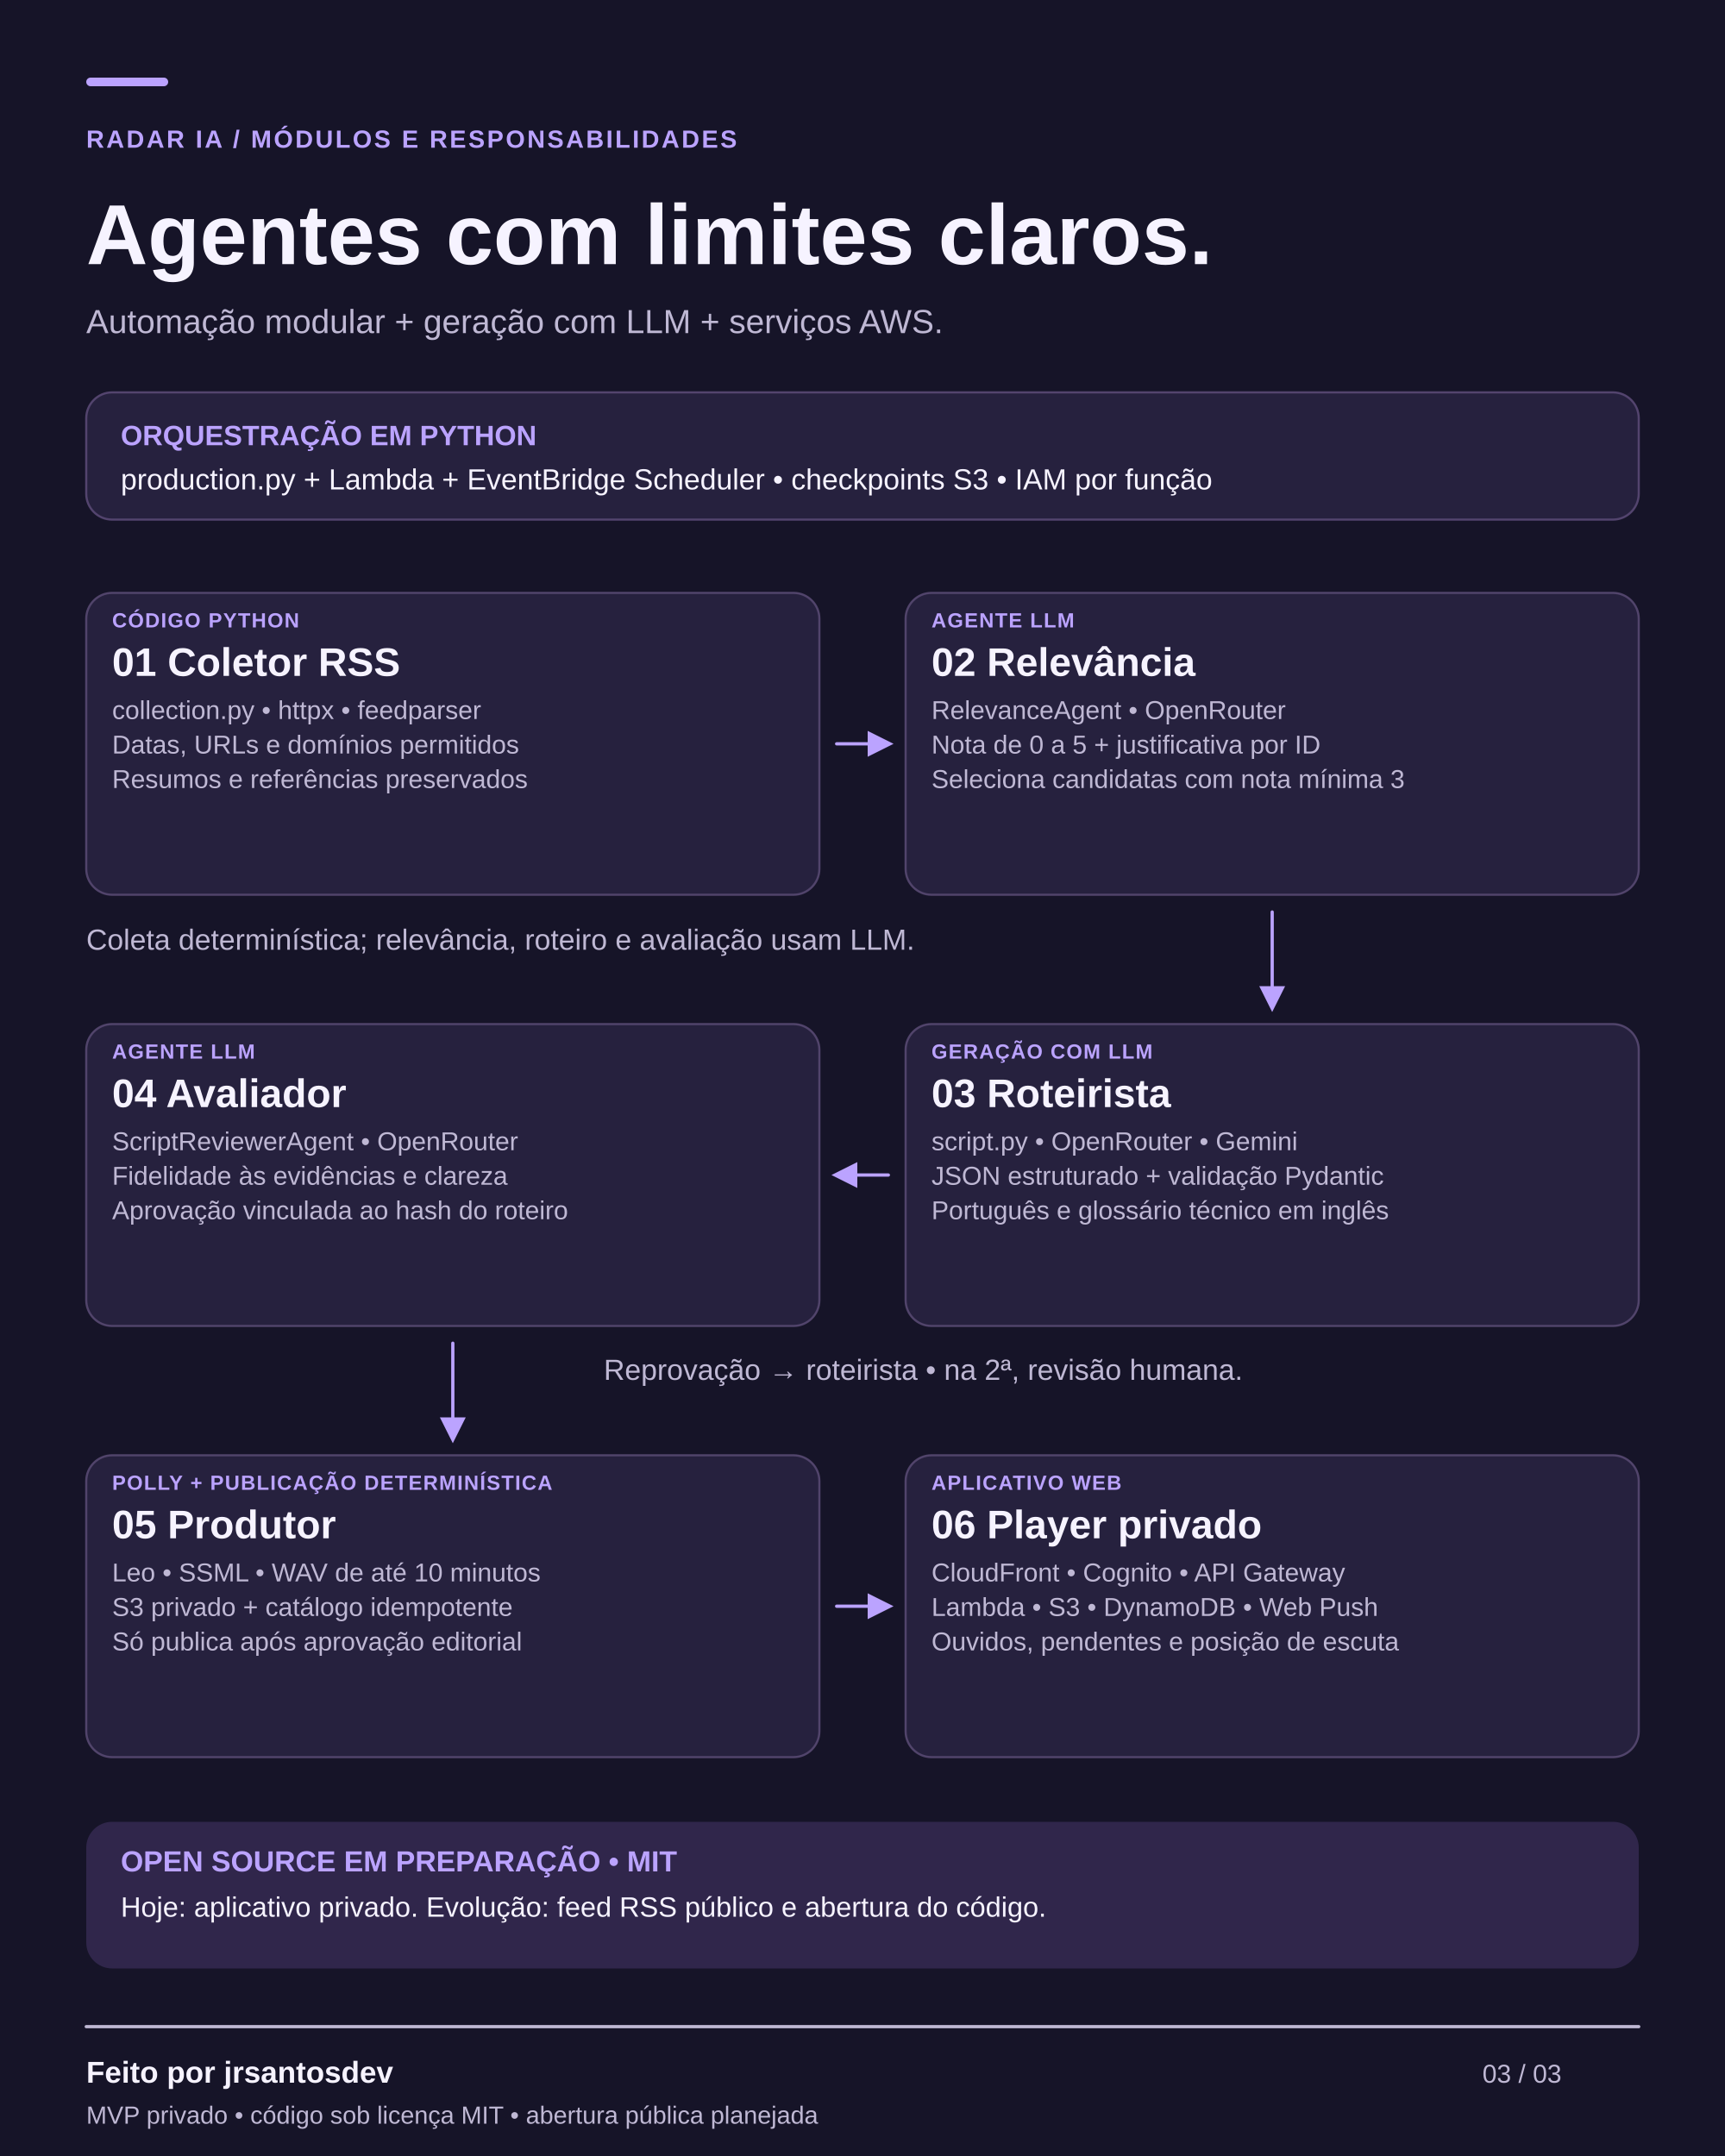
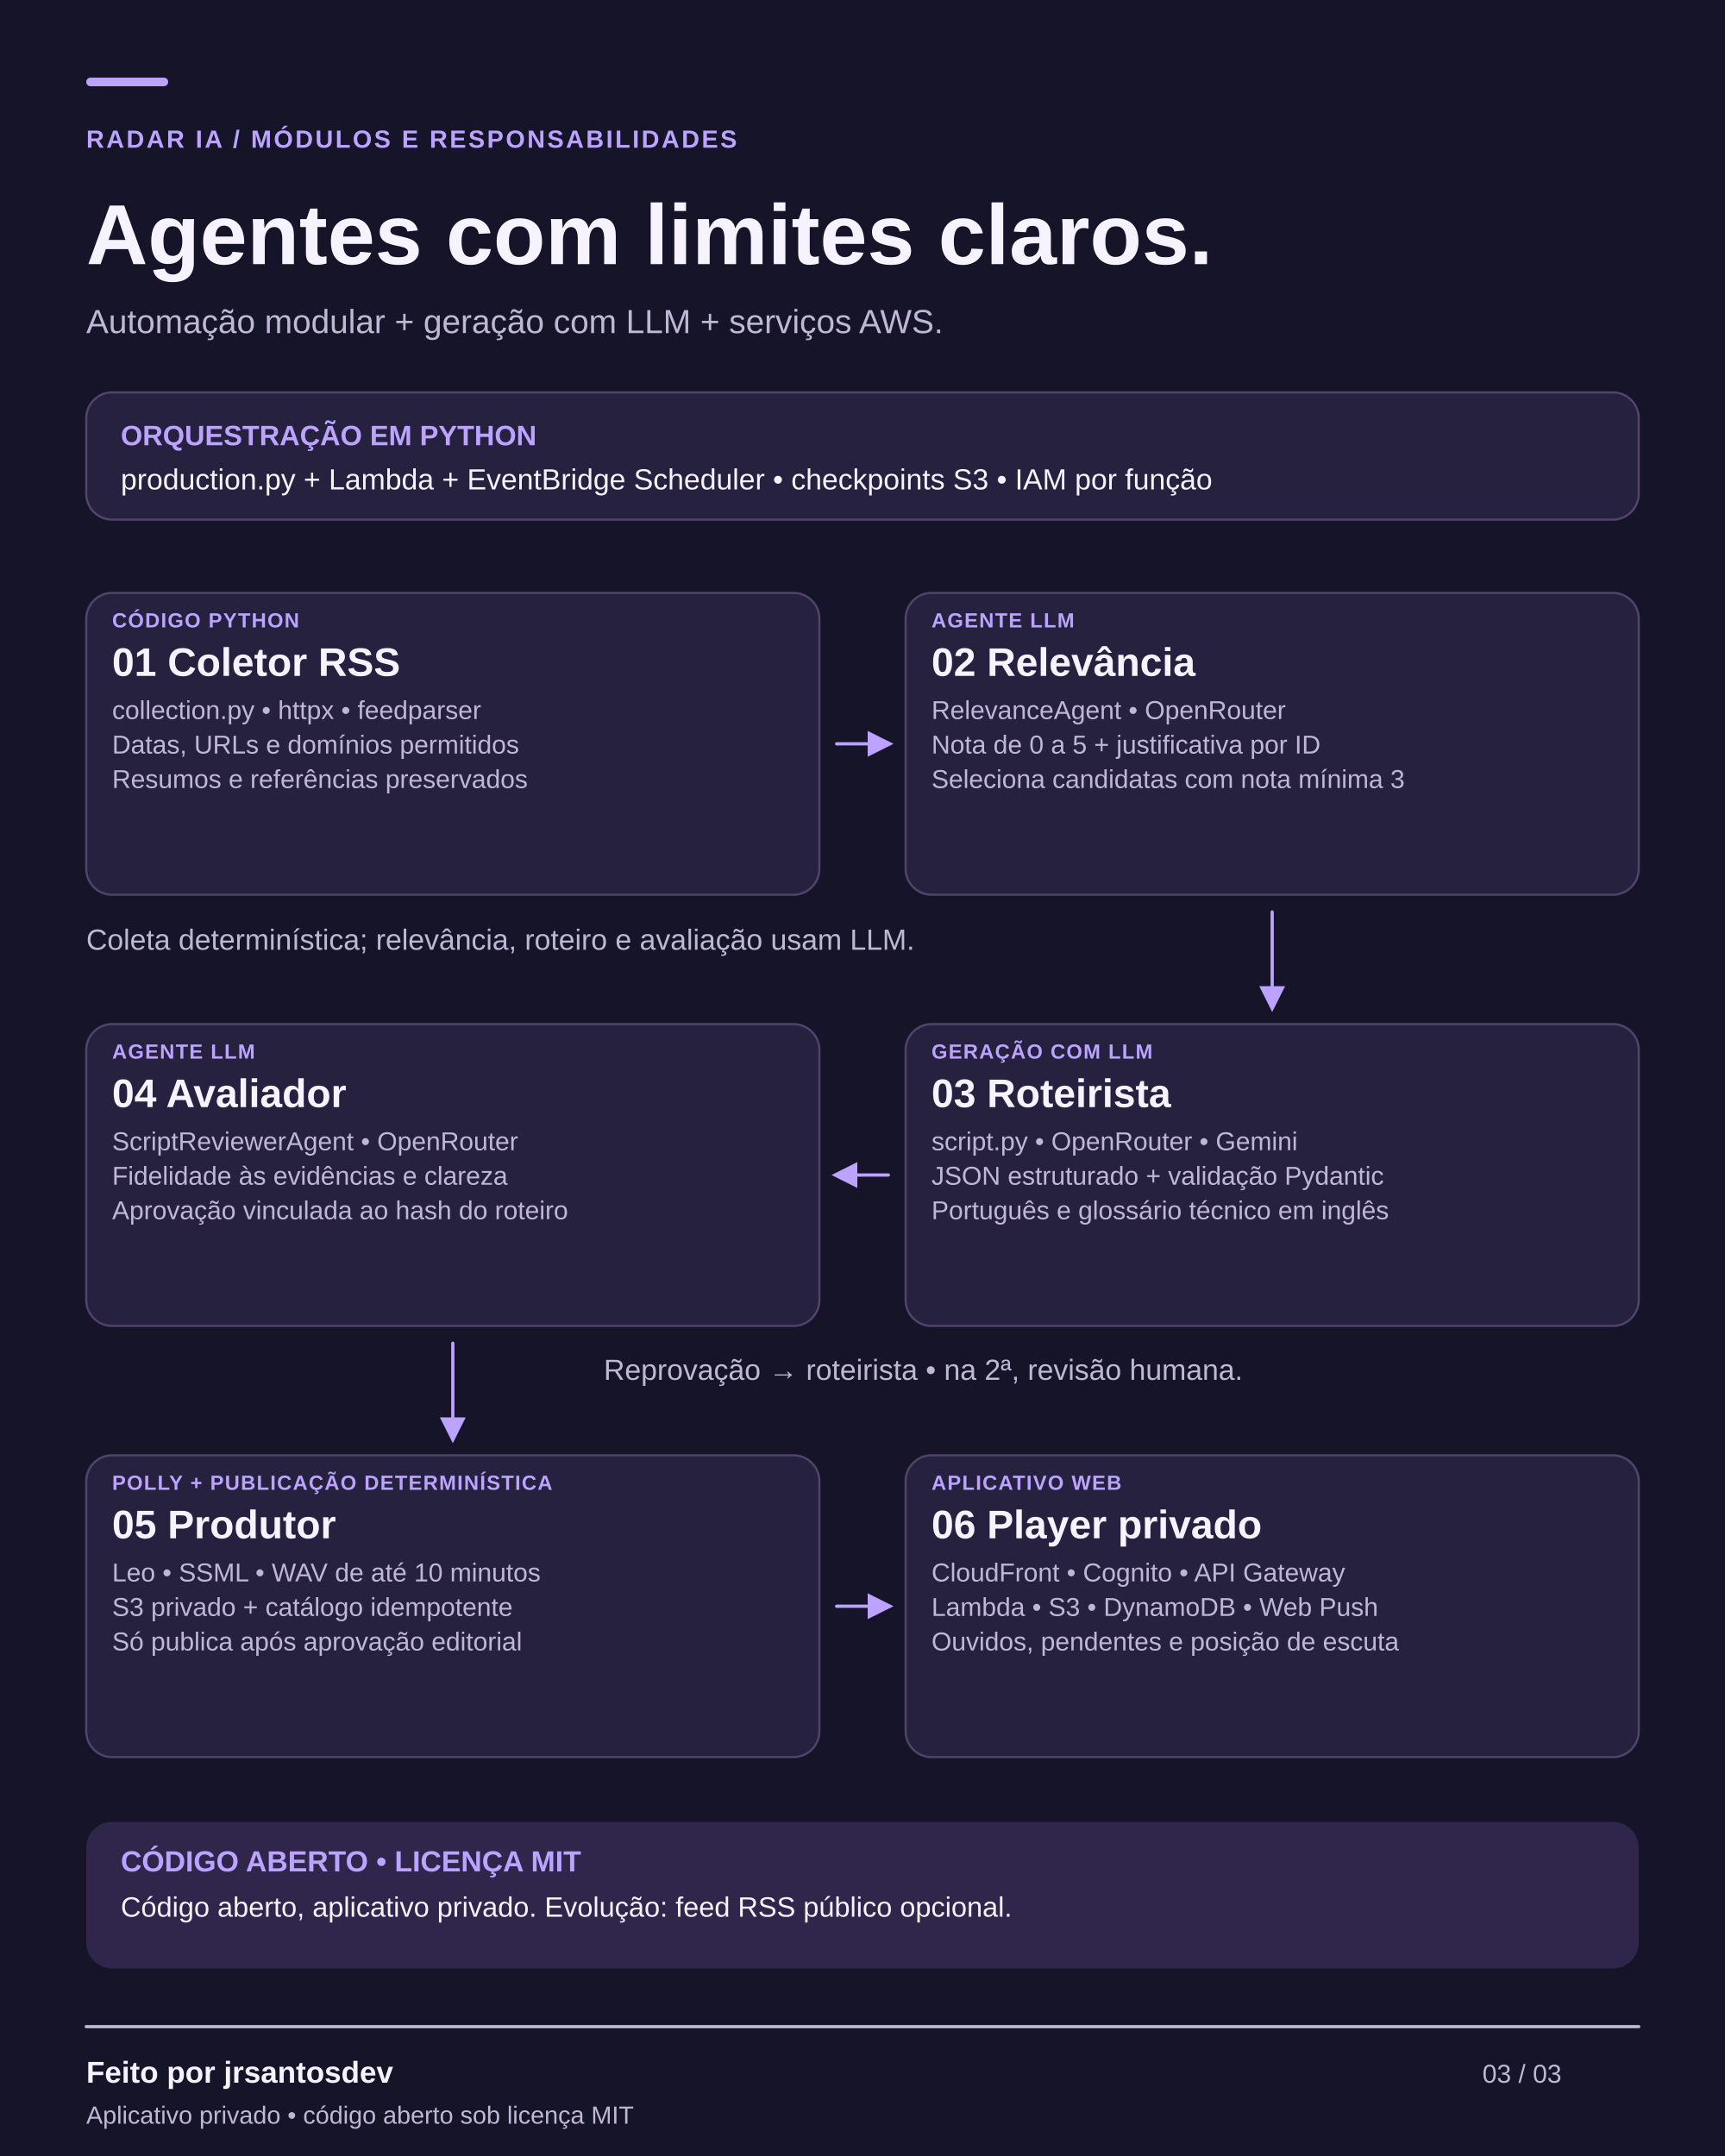
<svg xmlns="http://www.w3.org/2000/svg" width="1600" height="2000" viewBox="0 0 1600 2000" role="img">
  <defs>
    <marker id="arrow" viewBox="0 0 10 10" refX="8" refY="5" markerWidth="8" markerHeight="8" orient="auto-start-reverse">
      <path d="M 0 0 L 10 5 L 0 10 z" fill="#BBA3FF" />
    </marker>
  </defs>
  <rect width="1600" height="2000" fill="#161428" />
  <g font-family="Segoe UI, Arial, sans-serif">
    <rect x="80" y="72" width="76" height="8" rx="4" fill="#BBA3FF" stroke="none" stroke-width="2" />
    <text x="80" y="137" fill="#BBA3FF" font-size="23" font-weight="700" letter-spacing="2">RADAR IA  /  MÓDULOS E RESPONSABILIDADES</text>
    <text x="80" y="245" fill="#F6F3FF" font-size="79" font-weight="700" letter-spacing="0">Agentes com limites claros.</text>
    <text x="80" y="309" fill="#BFB8D4" font-size="31" font-weight="400" letter-spacing="0">Automação modular + geração com LLM + serviços AWS.</text>
    <rect x="80" y="364" width="1440" height="118" rx="24" fill="#26213E" stroke="#53446E" stroke-width="2" />
    <text x="112" y="413" fill="#BBA3FF" font-size="26" font-weight="700" letter-spacing="0">ORQUESTRAÇÃO EM PYTHON</text>
    <text x="112" y="454" fill="#F6F3FF" font-size="27" font-weight="400" letter-spacing="0">production.py + Lambda + EventBridge Scheduler • checkpoints S3 • IAM por função</text>
    <rect x="80" y="550" width="680" height="280" rx="24" fill="#26213E" stroke="#51446B" stroke-width="2" />
    <text x="104" y="582" fill="#BBA3FF" font-size="19" font-weight="700" letter-spacing="1">CÓDIGO PYTHON</text>
    <text x="104" y="627" fill="#F6F3FF" font-size="37" font-weight="650" letter-spacing="0">01  Coletor RSS</text>
    <text x="104" y="667" fill="#BFB8D4" font-size="24" font-weight="400" letter-spacing="0">collection.py • httpx • feedparser</text>
    <text x="104" y="699" fill="#BFB8D4" font-size="24" font-weight="400" letter-spacing="0">Datas, URLs e domínios permitidos</text>
    <text x="104" y="731" fill="#BFB8D4" font-size="24" font-weight="400" letter-spacing="0">Resumos e referências preservados</text>
    <rect x="840" y="550" width="680" height="280" rx="24" fill="#26213E" stroke="#51446B" stroke-width="2" />
    <text x="864" y="582" fill="#BBA3FF" font-size="19" font-weight="700" letter-spacing="1">AGENTE LLM</text>
    <text x="864" y="627" fill="#F6F3FF" font-size="37" font-weight="650" letter-spacing="0">02  Relevância</text>
    <text x="864" y="667" fill="#BFB8D4" font-size="24" font-weight="400" letter-spacing="0">RelevanceAgent • OpenRouter</text>
    <text x="864" y="699" fill="#BFB8D4" font-size="24" font-weight="400" letter-spacing="0">Nota de 0 a 5 + justificativa por ID</text>
    <text x="864" y="731" fill="#BFB8D4" font-size="24" font-weight="400" letter-spacing="0">Seleciona candidatas com nota mínima 3</text>
    <rect x="840" y="950" width="680" height="280" rx="24" fill="#26213E" stroke="#51446B" stroke-width="2" />
    <text x="864" y="982" fill="#BBA3FF" font-size="19" font-weight="700" letter-spacing="1">GERAÇÃO COM LLM</text>
    <text x="864" y="1027" fill="#F6F3FF" font-size="37" font-weight="650" letter-spacing="0">03  Roteirista</text>
    <text x="864" y="1067" fill="#BFB8D4" font-size="24" font-weight="400" letter-spacing="0">script.py • OpenRouter • Gemini</text>
    <text x="864" y="1099" fill="#BFB8D4" font-size="24" font-weight="400" letter-spacing="0">JSON estruturado + validação Pydantic</text>
    <text x="864" y="1131" fill="#BFB8D4" font-size="24" font-weight="400" letter-spacing="0">Português e glossário técnico em inglês</text>
    <rect x="80" y="950" width="680" height="280" rx="24" fill="#26213E" stroke="#51446B" stroke-width="2" />
    <text x="104" y="982" fill="#BBA3FF" font-size="19" font-weight="700" letter-spacing="1">AGENTE LLM</text>
    <text x="104" y="1027" fill="#F6F3FF" font-size="37" font-weight="650" letter-spacing="0">04  Avaliador</text>
    <text x="104" y="1067" fill="#BFB8D4" font-size="24" font-weight="400" letter-spacing="0">ScriptReviewerAgent • OpenRouter</text>
    <text x="104" y="1099" fill="#BFB8D4" font-size="24" font-weight="400" letter-spacing="0">Fidelidade às evidências e clareza</text>
    <text x="104" y="1131" fill="#BFB8D4" font-size="24" font-weight="400" letter-spacing="0">Aprovação vinculada ao hash do roteiro</text>
    <rect x="80" y="1350" width="680" height="280" rx="24" fill="#26213E" stroke="#51446B" stroke-width="2" />
    <text x="104" y="1382" fill="#BBA3FF" font-size="19" font-weight="700" letter-spacing="1">POLLY + PUBLICAÇÃO DETERMINÍSTICA</text>
    <text x="104" y="1427" fill="#F6F3FF" font-size="37" font-weight="650" letter-spacing="0">05  Produtor</text>
    <text x="104" y="1467" fill="#BFB8D4" font-size="24" font-weight="400" letter-spacing="0">Leo • SSML • WAV de até 10 minutos</text>
    <text x="104" y="1499" fill="#BFB8D4" font-size="24" font-weight="400" letter-spacing="0">S3 privado + catálogo idempotente</text>
    <text x="104" y="1531" fill="#BFB8D4" font-size="24" font-weight="400" letter-spacing="0">Só publica após aprovação editorial</text>
    <rect x="840" y="1350" width="680" height="280" rx="24" fill="#26213E" stroke="#51446B" stroke-width="2" />
    <text x="864" y="1382" fill="#BBA3FF" font-size="19" font-weight="700" letter-spacing="1">APLICATIVO WEB</text>
    <text x="864" y="1427" fill="#F6F3FF" font-size="37" font-weight="650" letter-spacing="0">06  Player privado</text>
    <text x="864" y="1467" fill="#BFB8D4" font-size="24" font-weight="400" letter-spacing="0">CloudFront • Cognito • API Gateway</text>
    <text x="864" y="1499" fill="#BFB8D4" font-size="24" font-weight="400" letter-spacing="0">Lambda • S3 • DynamoDB • Web Push</text>
    <text x="864" y="1531" fill="#BFB8D4" font-size="24" font-weight="400" letter-spacing="0">Ouvidos, pendentes e posição de escuta</text>
    <path d="M 776 690 H 824" fill="none" stroke="#BBA3FF" stroke-width="3" stroke-linecap="round" stroke-linejoin="round" marker-end="url(#arrow)" />
    <path d="M 1180 846 V 934" fill="none" stroke="#BBA3FF" stroke-width="3" stroke-linecap="round" stroke-linejoin="round" marker-end="url(#arrow)" />
    <path d="M 824 1090 H 776" fill="none" stroke="#BBA3FF" stroke-width="3" stroke-linecap="round" stroke-linejoin="round" marker-end="url(#arrow)" />
    <path d="M 420 1246 V 1334" fill="none" stroke="#BBA3FF" stroke-width="3" stroke-linecap="round" stroke-linejoin="round" marker-end="url(#arrow)" />
    <path d="M 776 1490 H 824" fill="none" stroke="#BBA3FF" stroke-width="3" stroke-linecap="round" stroke-linejoin="round" marker-end="url(#arrow)" />
    <text x="80" y="881" fill="#BFB8D4" font-size="27" font-weight="400" letter-spacing="0">Coleta determinística; relevância, roteiro e avaliação usam LLM.</text>
    <text x="560" y="1280" fill="#BFB8D4" font-size="27" font-weight="400" letter-spacing="0">Reprovação → roteirista • na 2ª, revisão humana.</text>
    <rect x="80" y="1690" width="1440" height="136" rx="24" fill="#30264B" stroke="none" stroke-width="2" />
-     <text x="112" y="1736" fill="#BBA3FF" font-size="27" font-weight="700" letter-spacing="0">OPEN SOURCE EM PREPARAÇÃO • MIT</text>
-     <text x="112" y="1778" fill="#F6F3FF" font-size="26" font-weight="400" letter-spacing="0">Hoje: aplicativo privado. Evolução: feed RSS público e abertura do código.</text>
+     <text x="112" y="1736" fill="#BBA3FF" font-size="27" font-weight="700" letter-spacing="0">CÓDIGO ABERTO • LICENÇA MIT</text>
+     <text x="112" y="1778" fill="#F6F3FF" font-size="26" font-weight="400" letter-spacing="0">Código aberto, aplicativo privado. Evolução: feed RSS público opcional.</text>
    <path d="M 80 1880 H 1520" fill="none" stroke="#BFB8D4" stroke-width="3" stroke-linecap="round" stroke-linejoin="round" />
    <text x="80" y="1932" fill="#F6F3FF" font-size="28" font-weight="650" letter-spacing="0">Feito por jrsantosdev</text>
-     <text x="80" y="1970" fill="#BFB8D4" font-size="23" font-weight="400" letter-spacing="0">MVP privado • código sob licença MIT • abertura pública planejada</text>
+     <text x="80" y="1970" fill="#BFB8D4" font-size="23" font-weight="400" letter-spacing="0">Aplicativo privado • código aberto sob licença MIT</text>
    <text x="1375" y="1932" fill="#BFB8D4" font-size="24" font-weight="400" letter-spacing="0">03 / 03</text>
  </g>
</svg>
